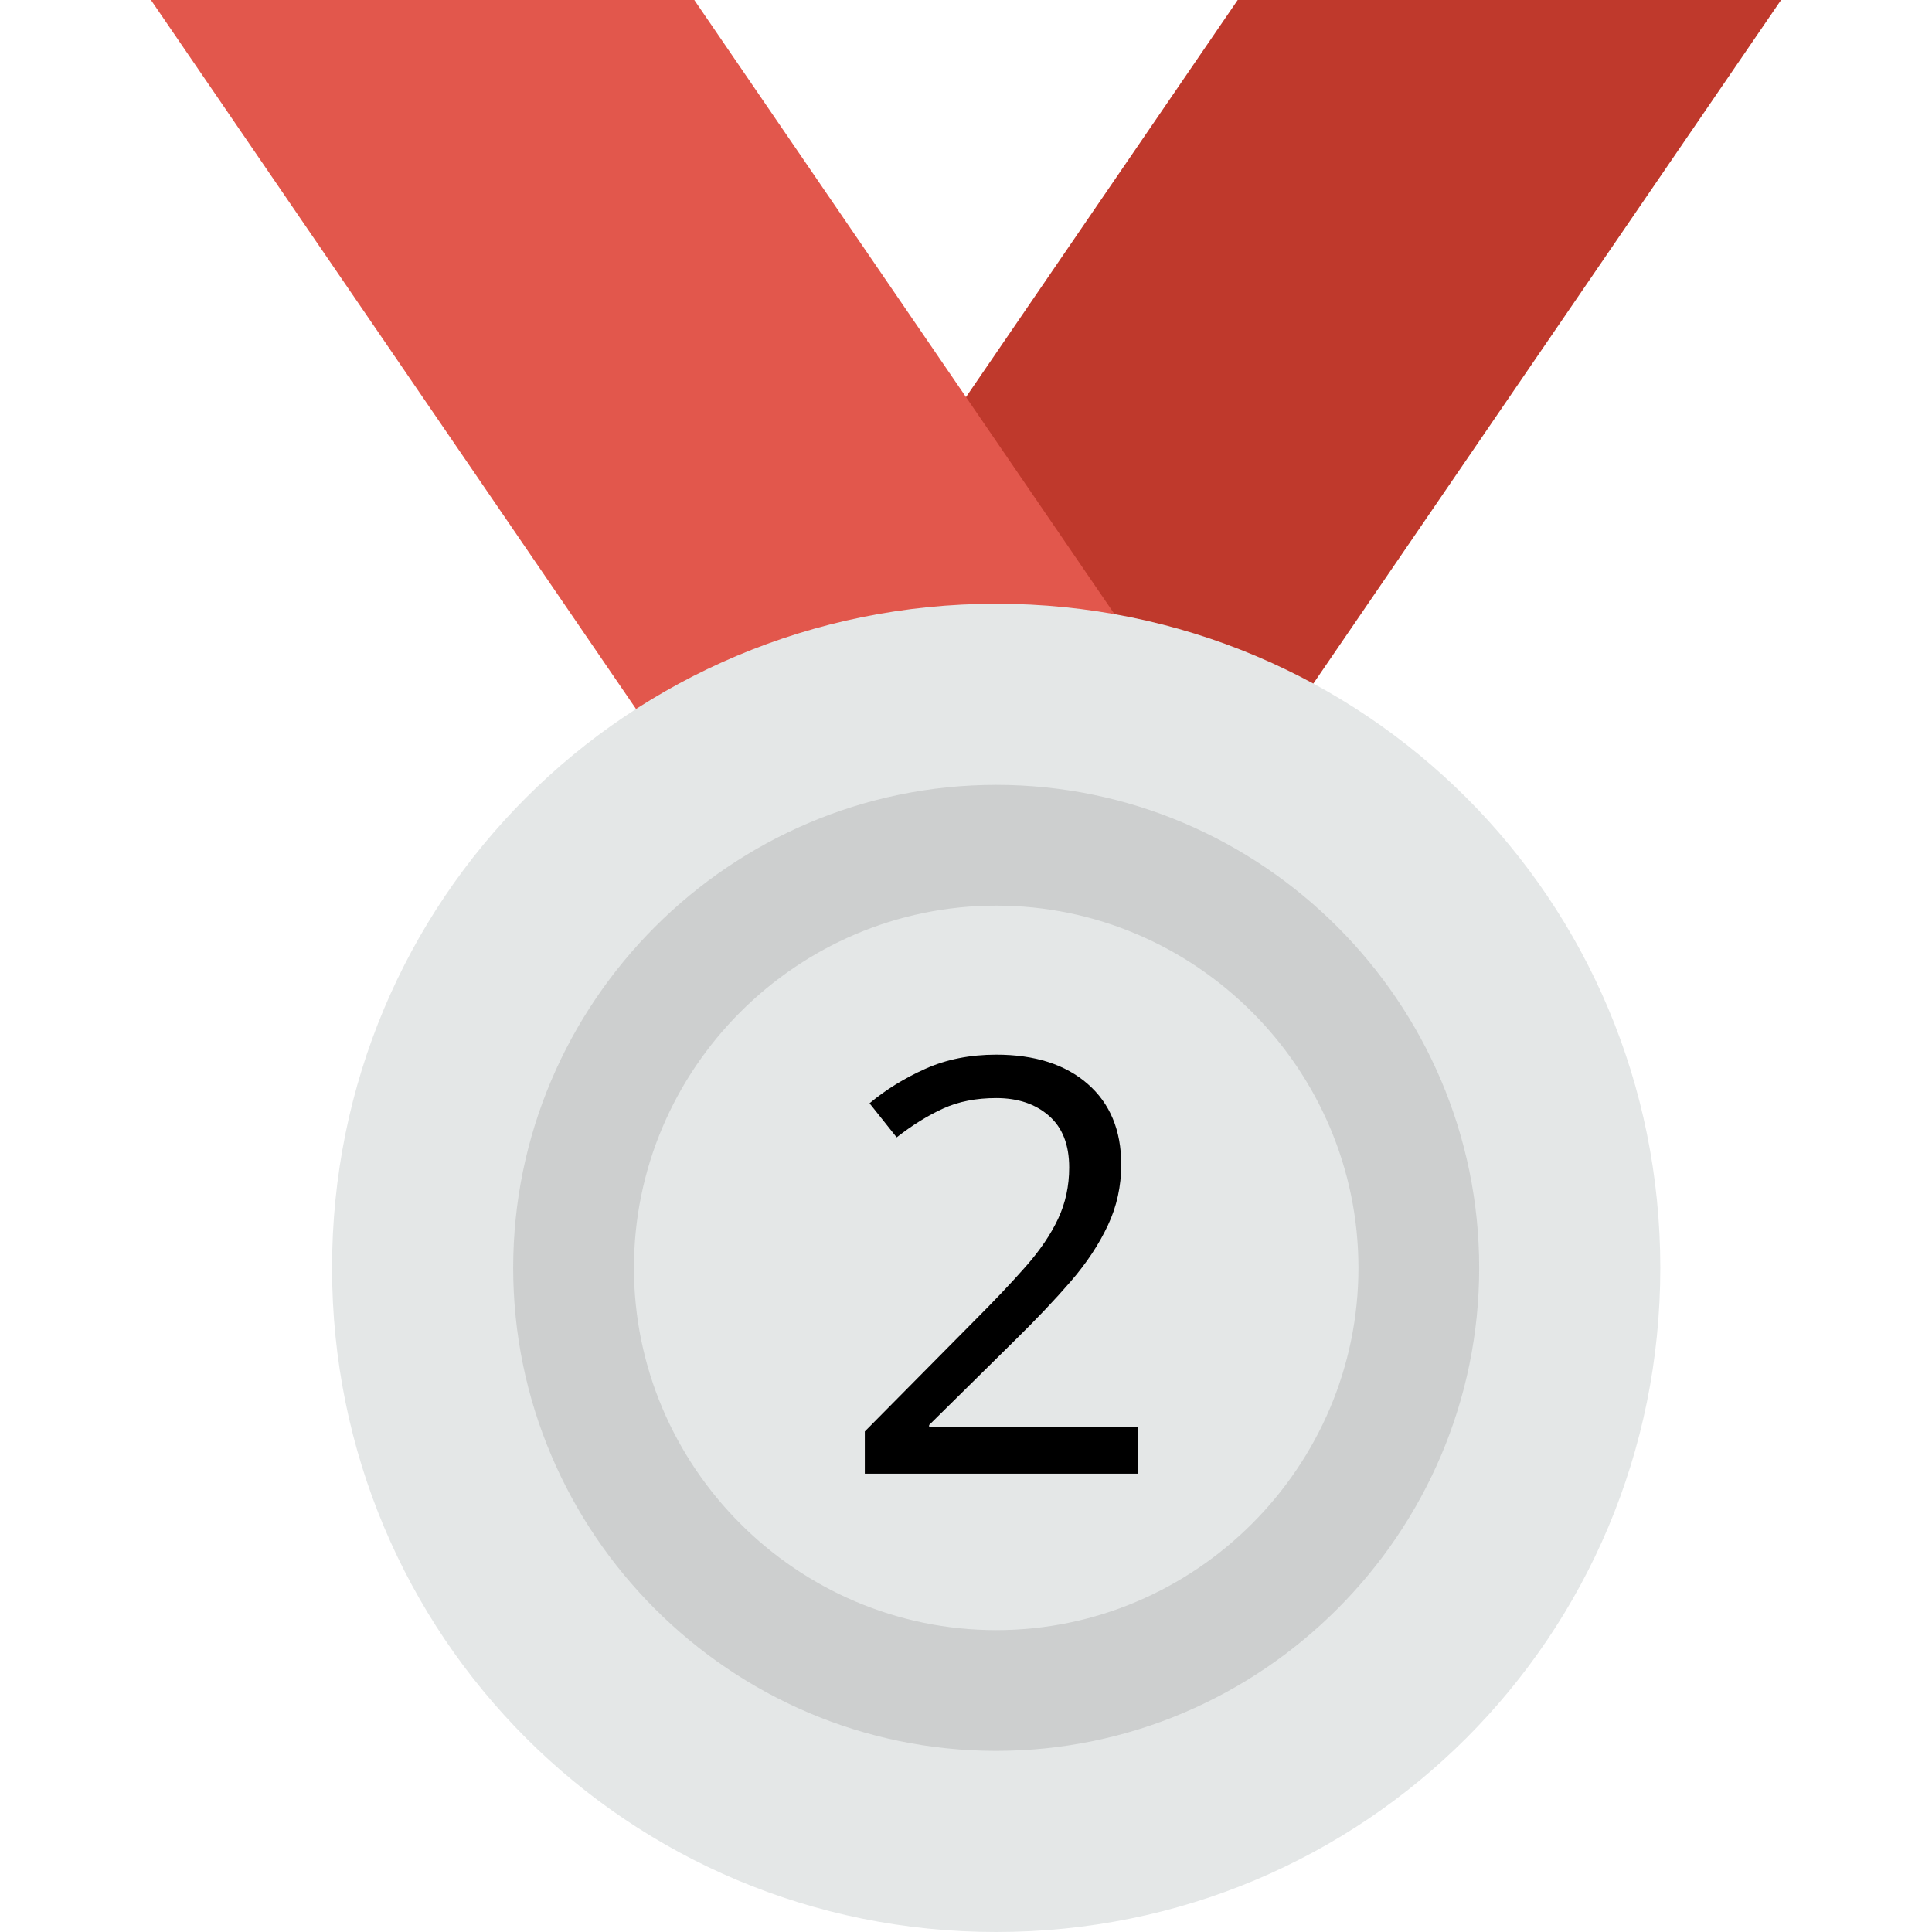
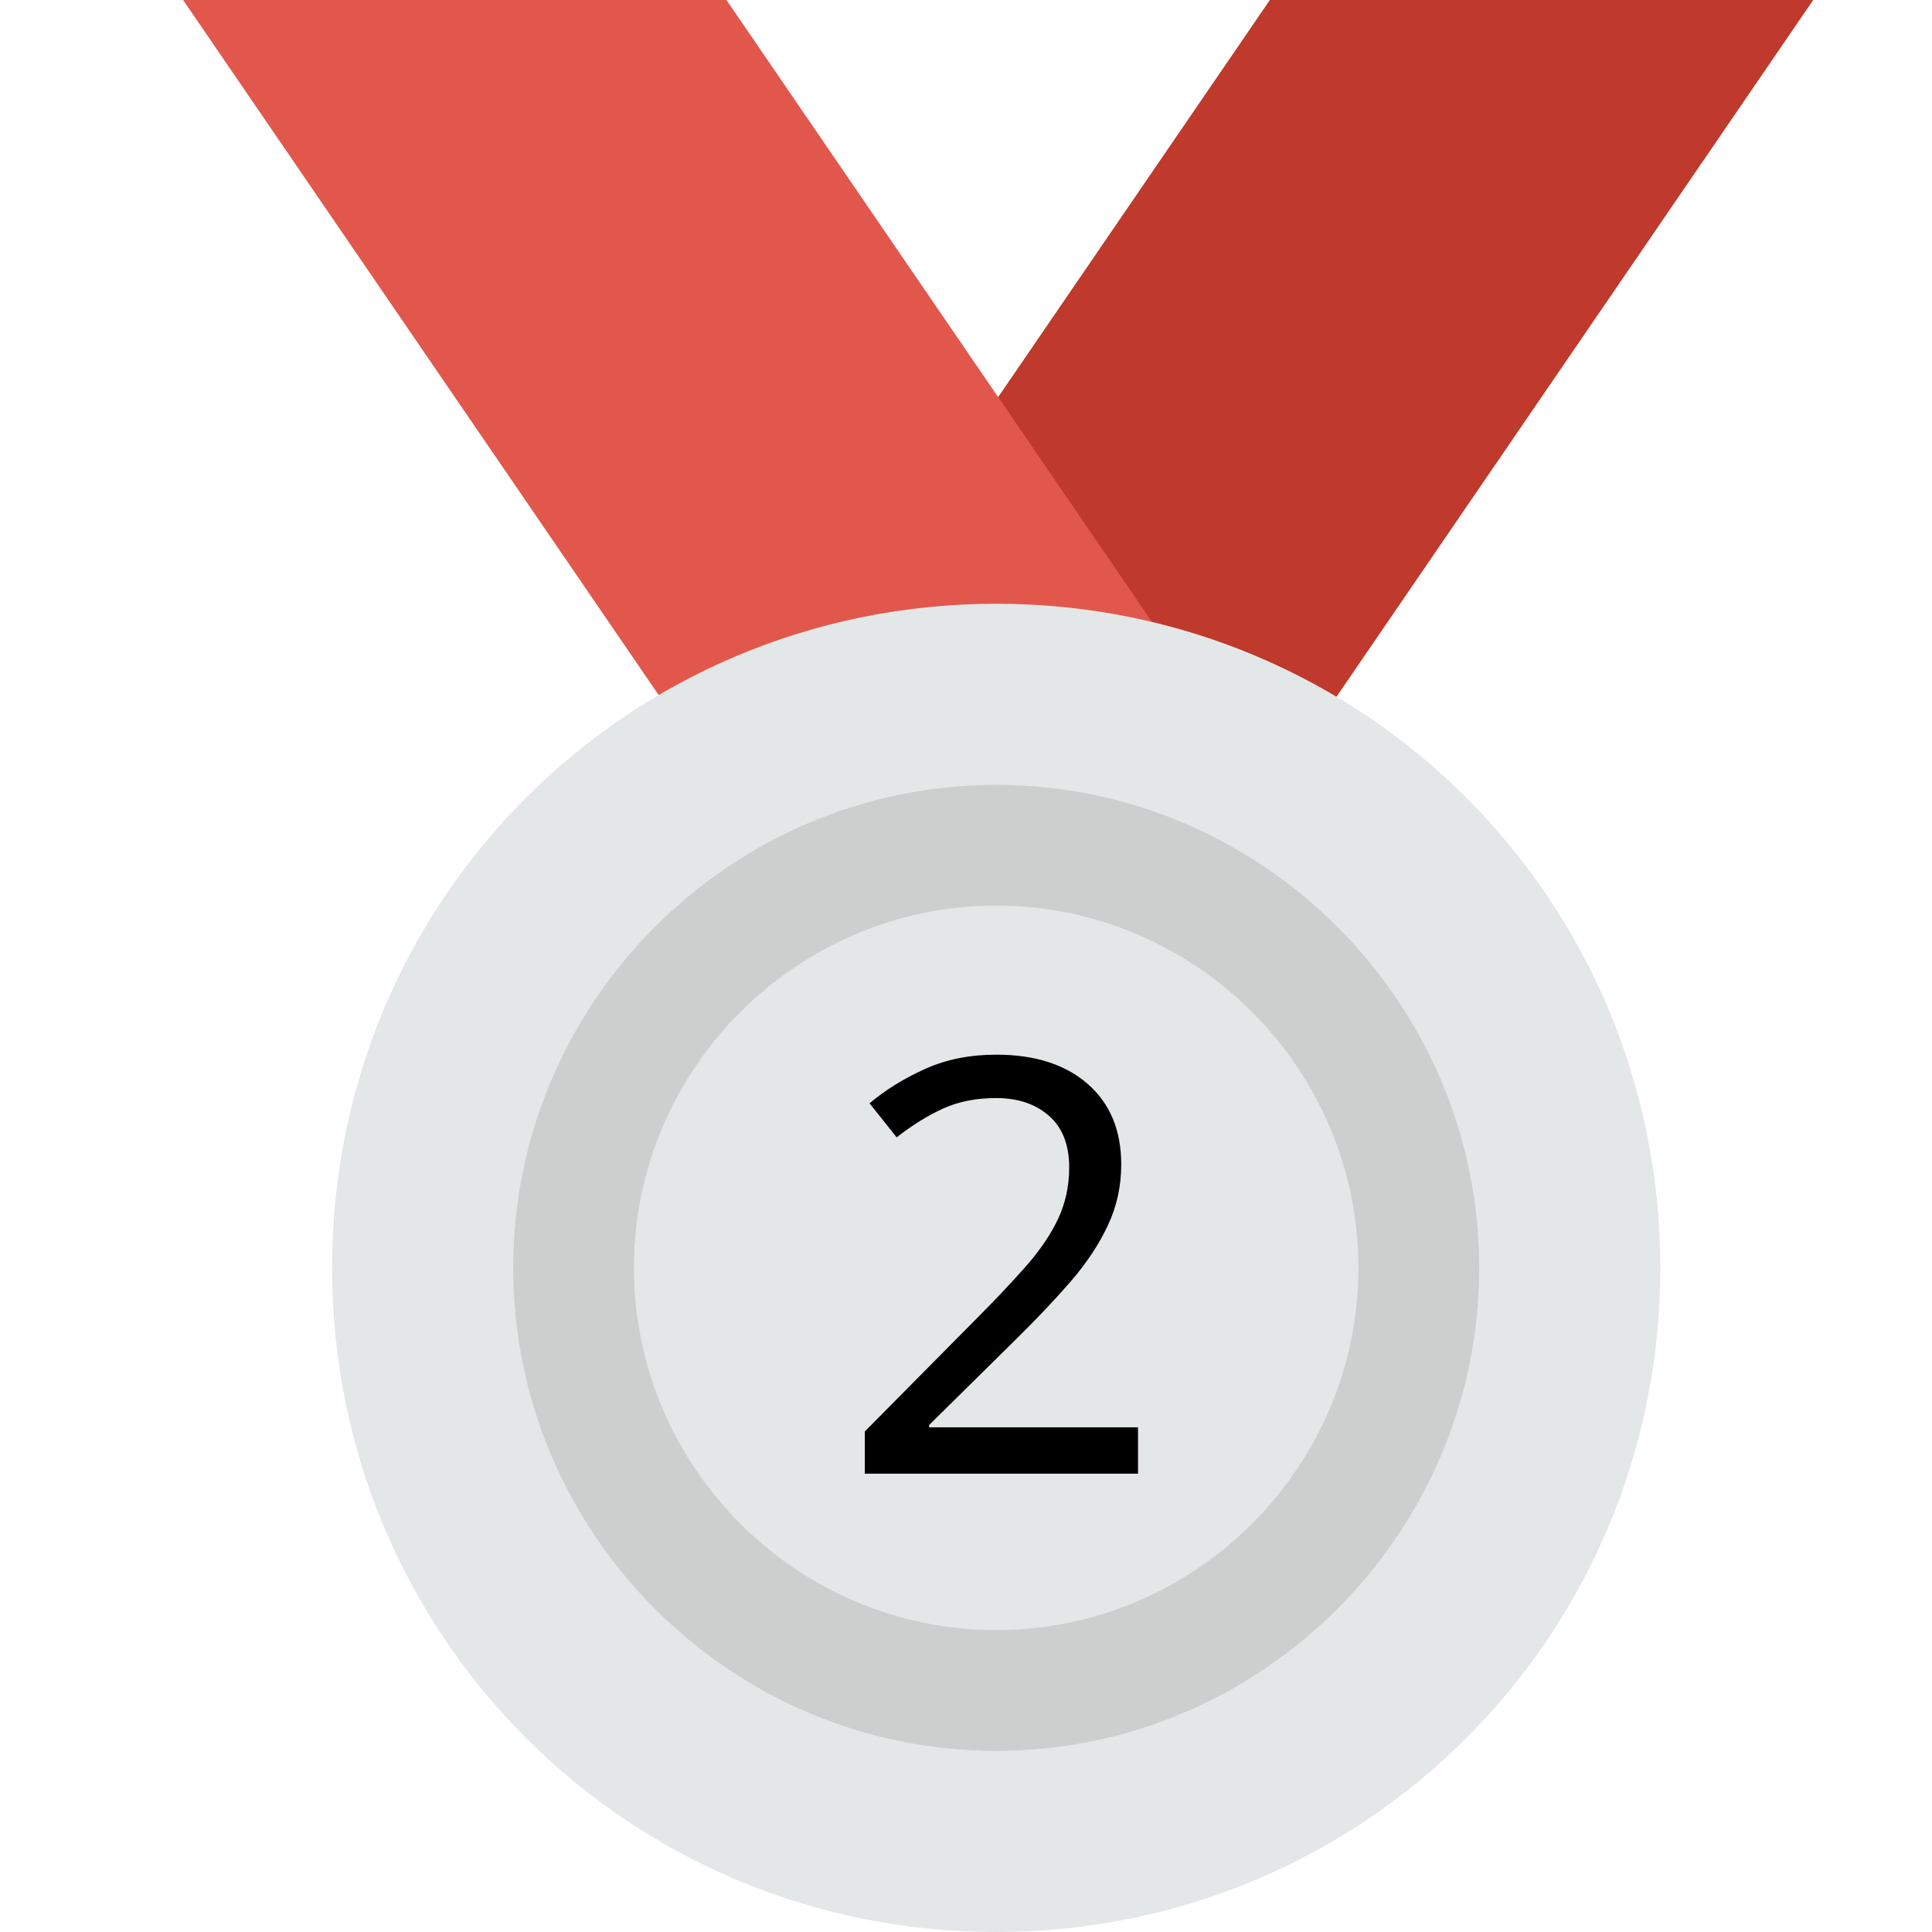
<svg xmlns="http://www.w3.org/2000/svg" height="800px" width="800px" version="1.1" id="Layer_1" viewBox="0 0 300.439 300.439" xml:space="preserve">
  <g>
-     <path style="fill:#BF392C;" d="M276.967,0h-84.498L70.415,178.385h84.498L276.967,0z" />
-     <path style="fill:#E2574C;" d="M23.472,0h84.498l122.053,178.385h-84.498L23.472,0z" />
+     <g transform="translate(5,0)">
+       <path style="fill:#BF392C;" d="M276.967,0h-84.498L70.415,178.385h84.498L276.967,0z" />
+       <path style="fill:#E2574C;" d="M23.472,0h84.498l122.053,178.385h-84.498L23.472,0z" />
+     </g>
    <path style="fill:#E4E7E7;" d="M154.914,93.887c57.271,0,103.276,46.005,103.276,103.276s-46.005,103.276-103.276,103.276   S51.638,254.434,51.638,197.163S97.643,93.887,154.914,93.887z" />
    <path style="fill:#CDCFCF;" d="M154.914,122.053c-41.31,0-75.11,33.799-75.11,75.11s33.799,75.11,75.11,75.11   s75.11-33.799,75.11-75.11S196.224,122.053,154.914,122.053z M154.914,253.495c-30.983,0-56.332-25.35-56.332-56.332   s25.35-56.332,56.332-56.332s56.332,25.35,56.332,56.332S185.896,253.495,154.914,253.495z" />
    <g transform="translate(155.914,202.163)">
      <text font-size="90" text-anchor="middle" fill="black" font-family="Arial Black" dy=".3em">2</text>
    </g>
  </g>
</svg>
